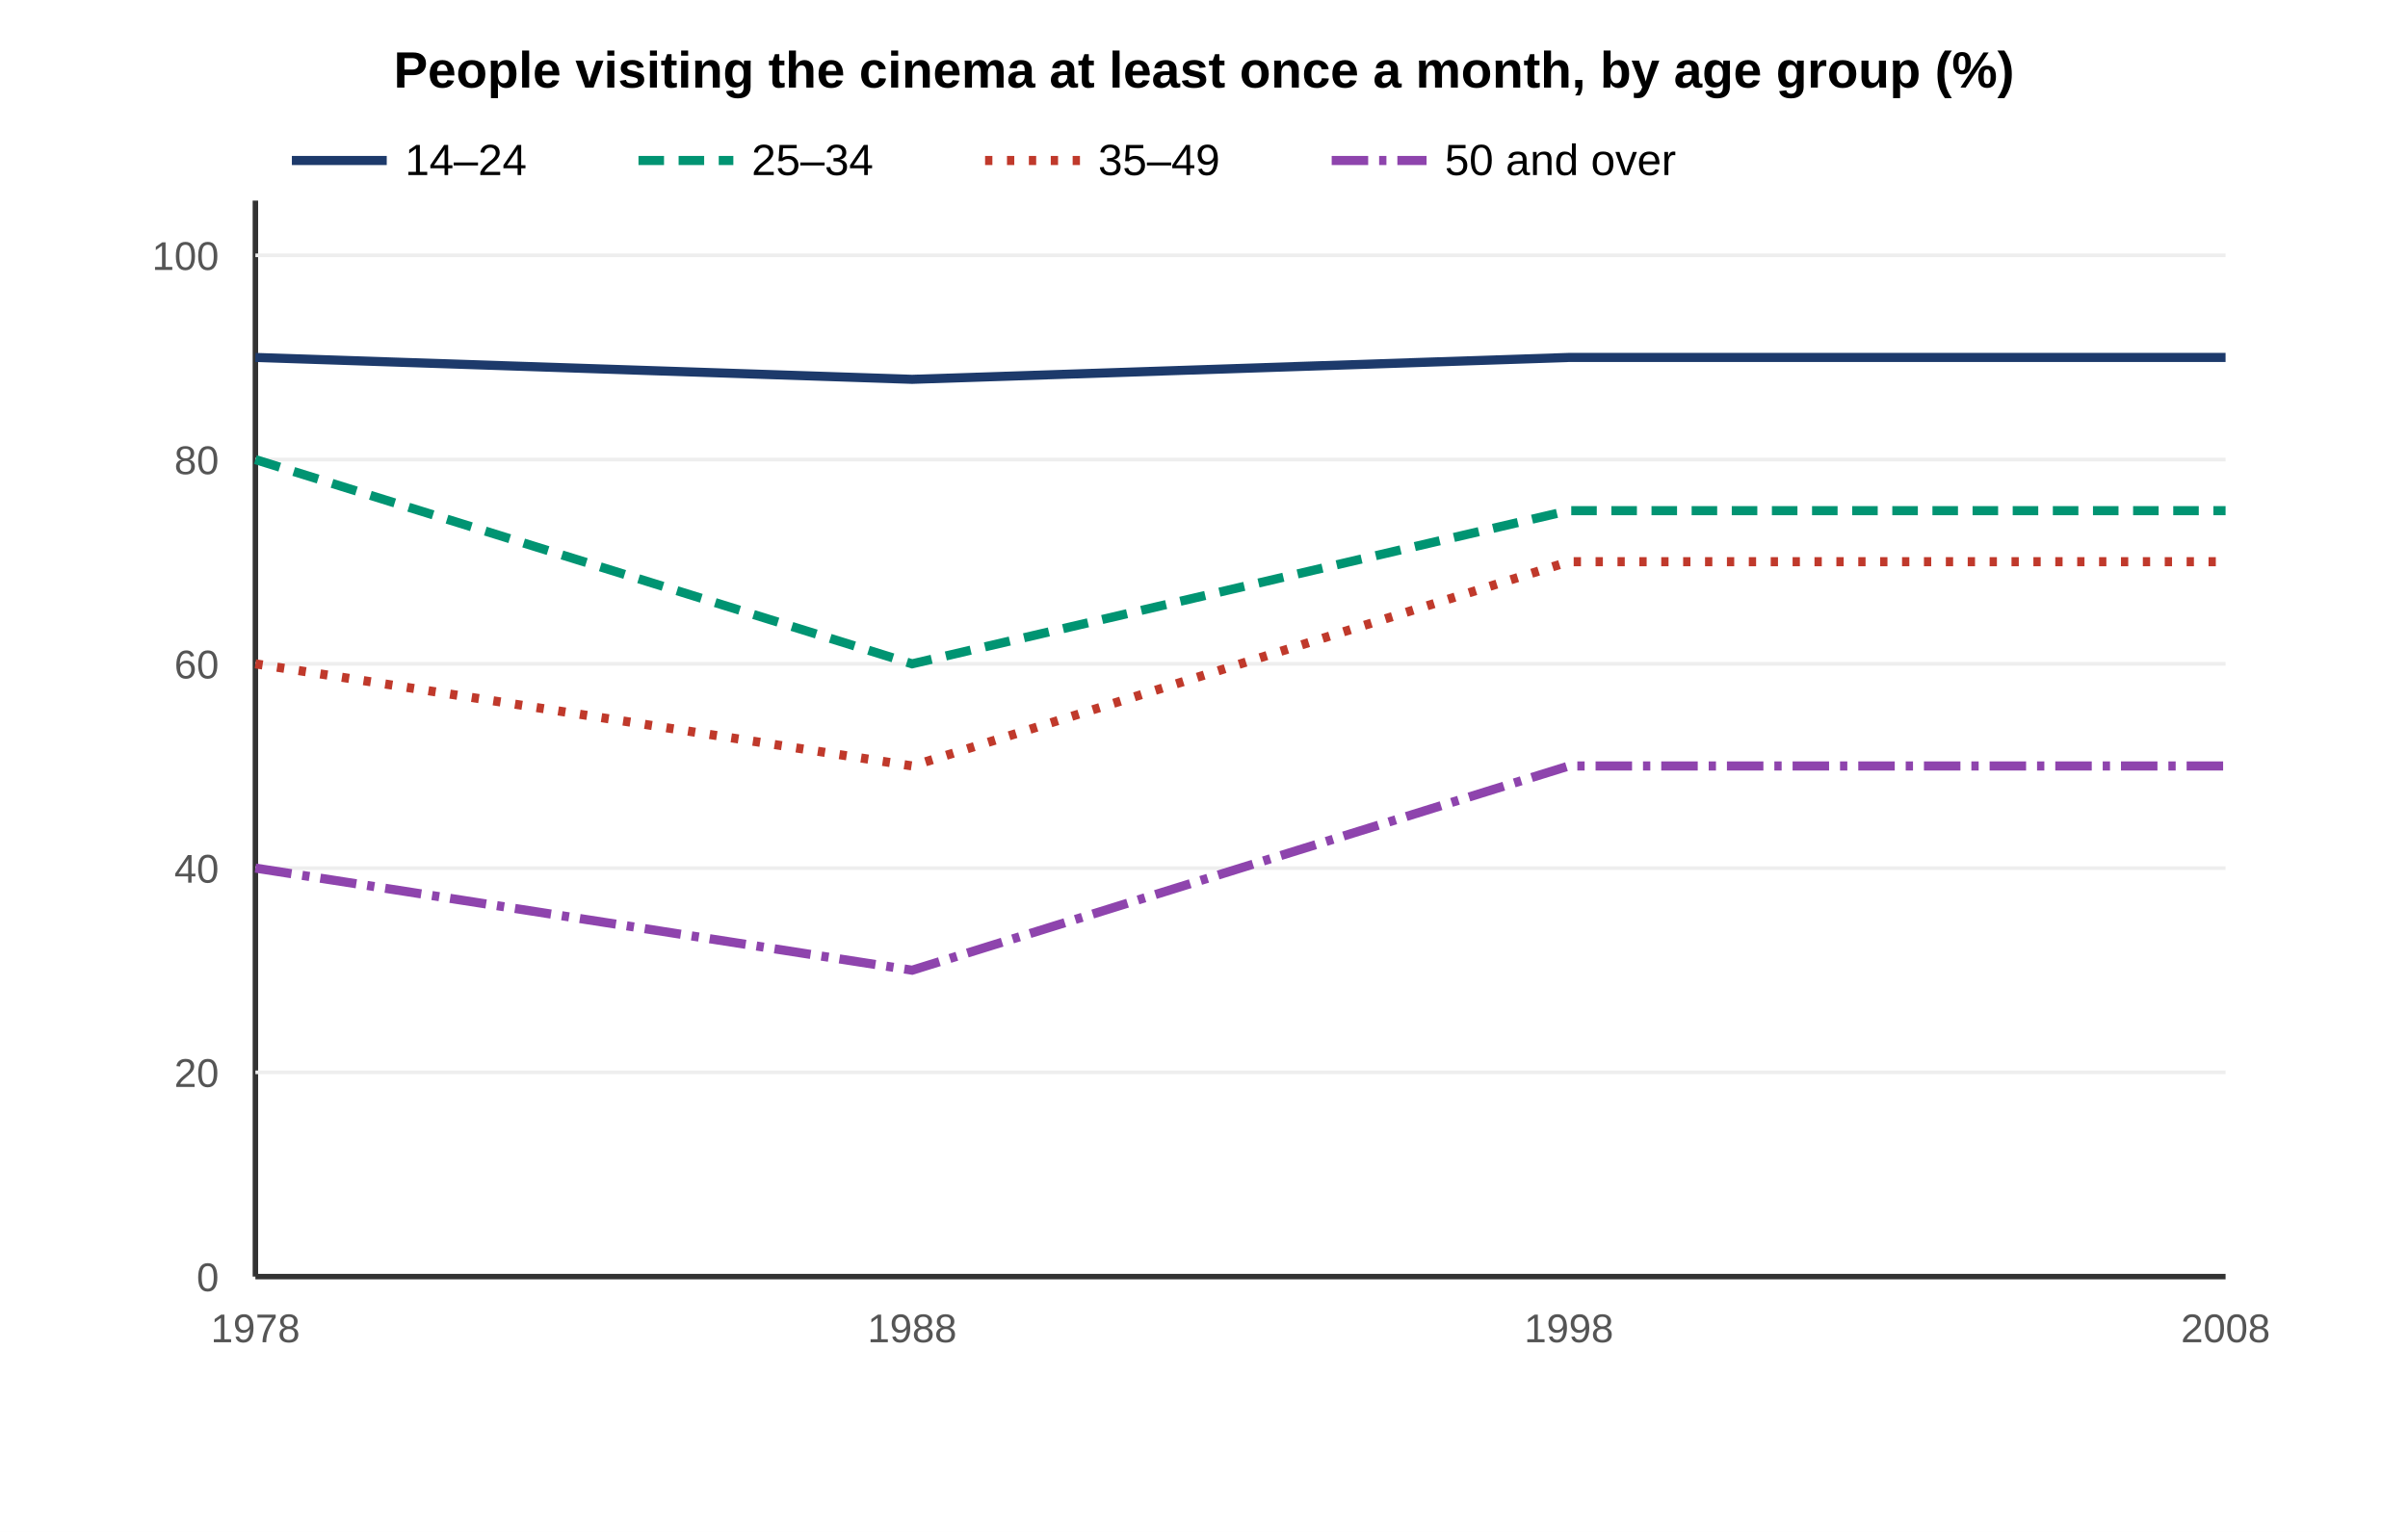
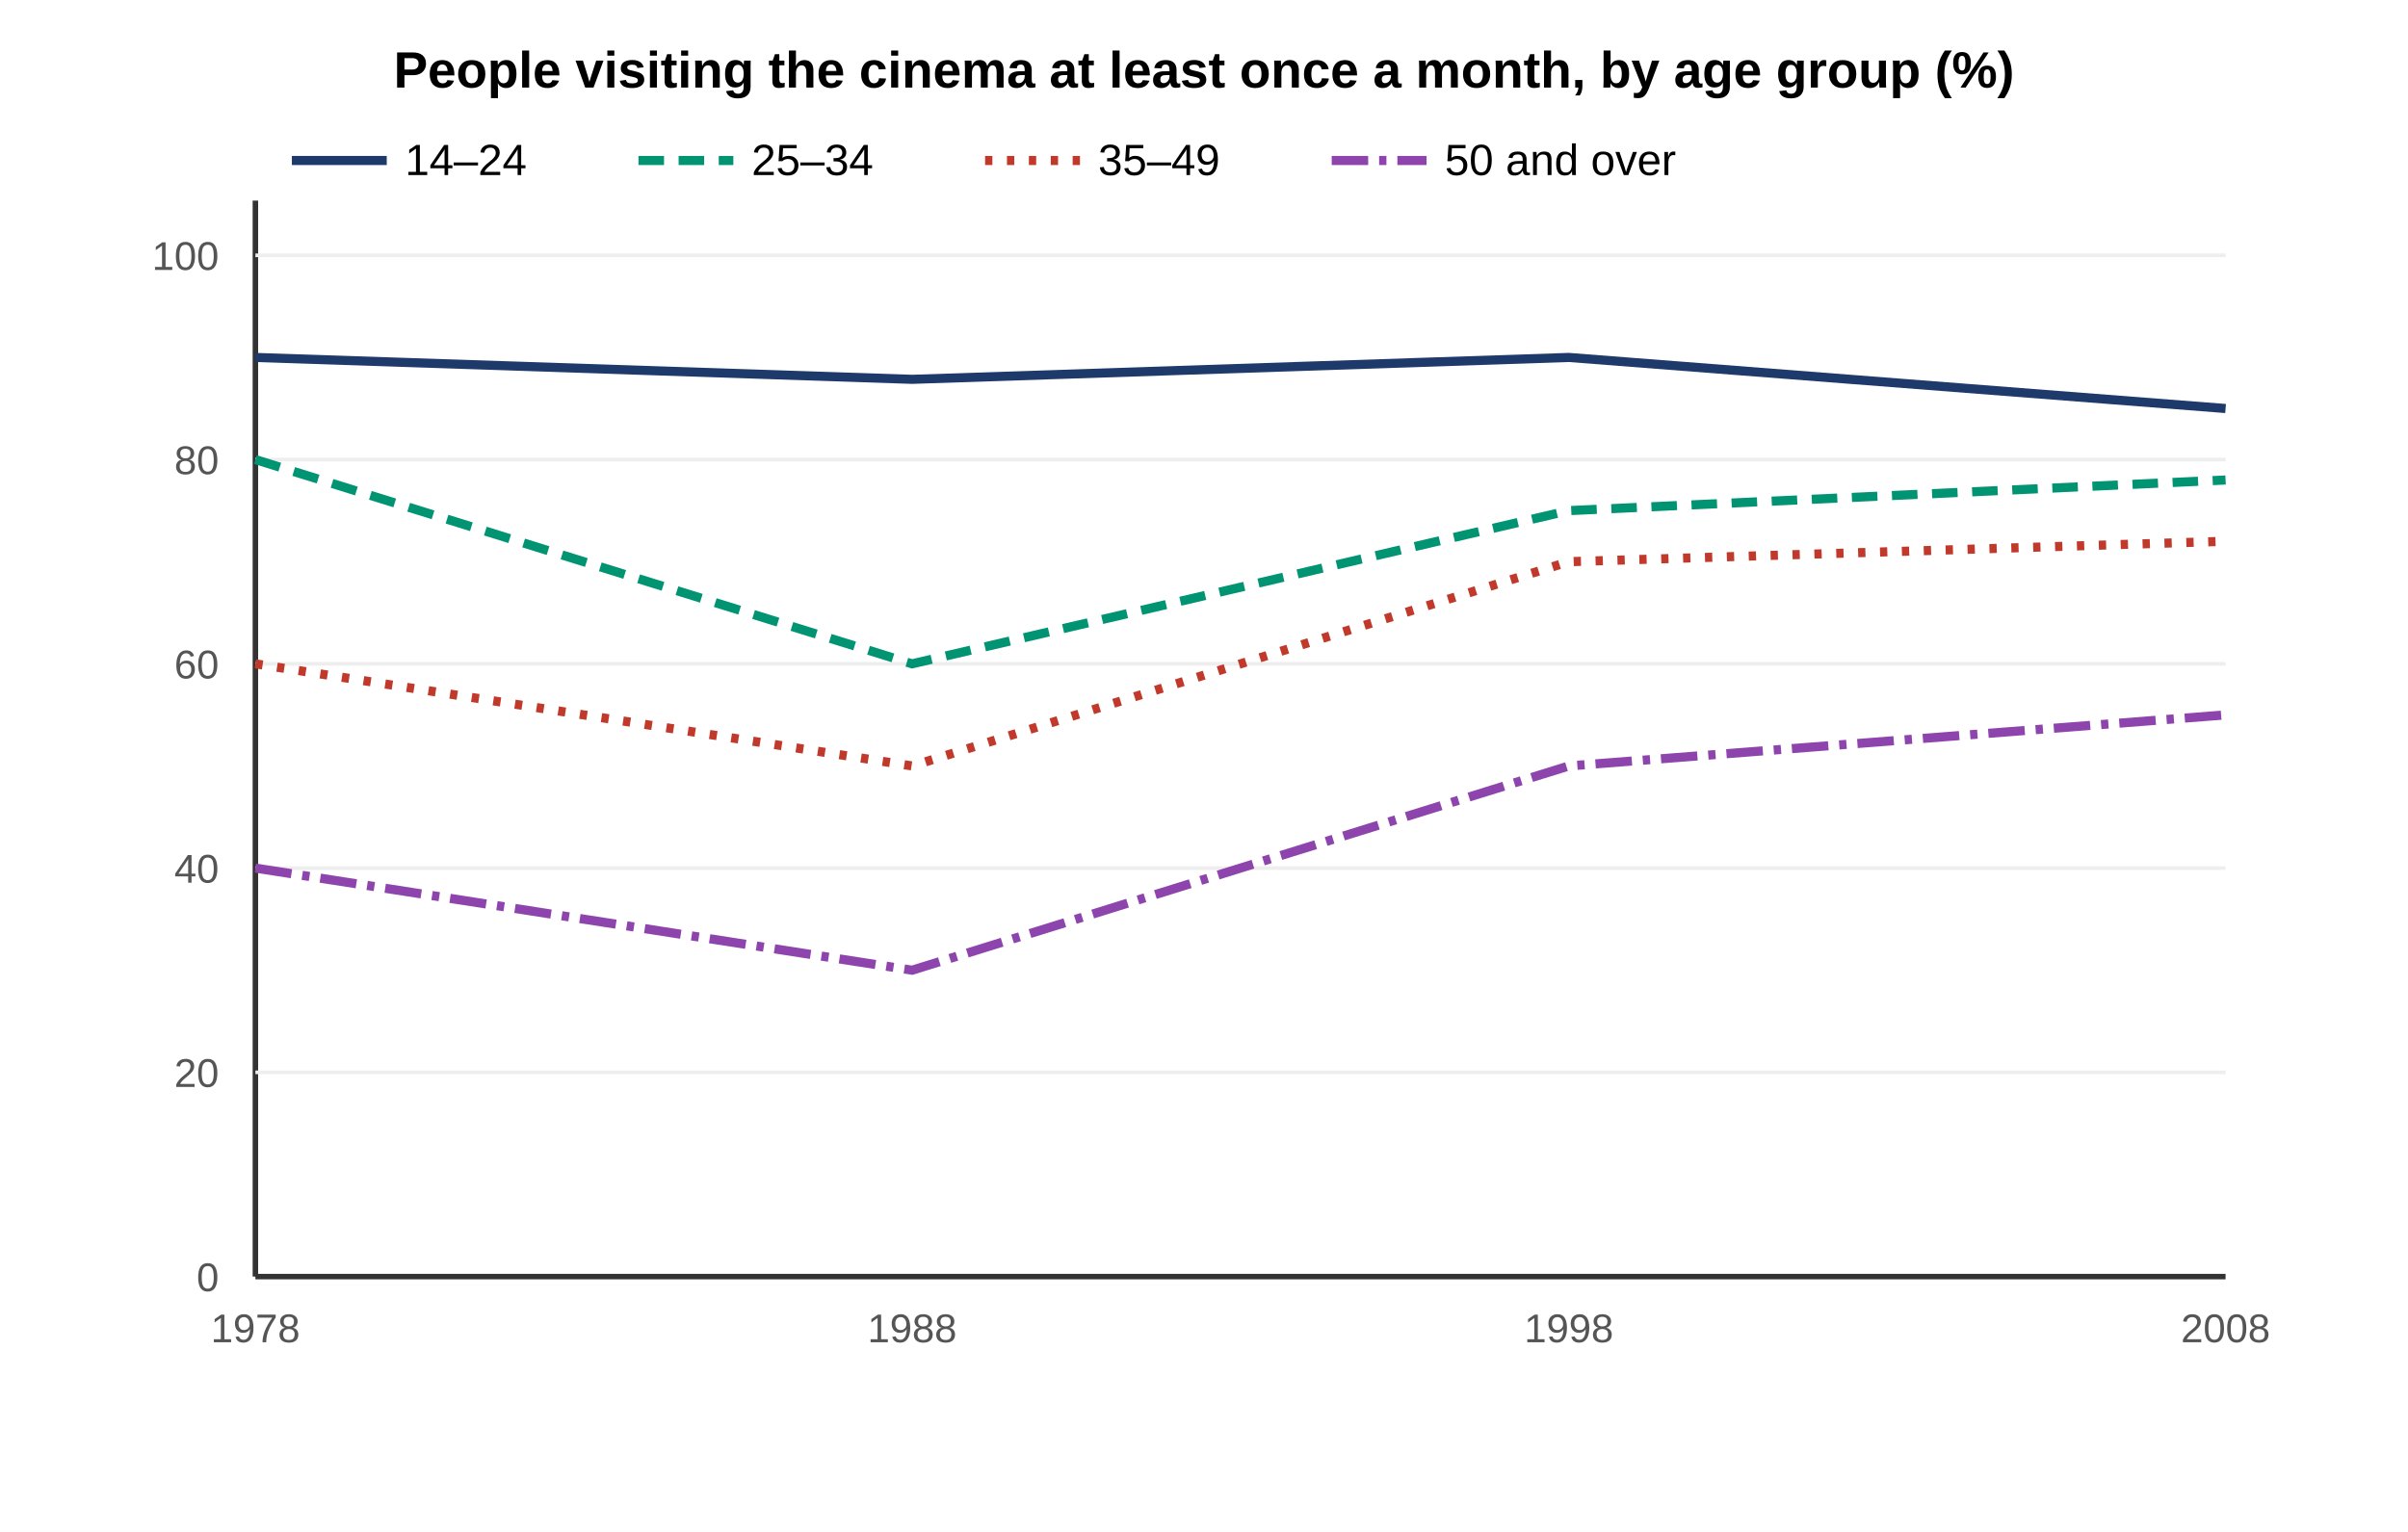
<svg xmlns="http://www.w3.org/2000/svg" viewBox="0 0 660 420" font-family="Arial, sans-serif">
  <rect width="660" height="420" fill="#ffffff" />
  <text x="330" y="24" text-anchor="middle" font-size="14" font-weight="bold" fill="#000">People visiting the cinema at least once a month, by age group (%)</text>
  <line x1="70" y1="350" x2="610" y2="350" stroke="#333" stroke-width="1.5" />
  <line x1="70" y1="350" x2="70" y2="55" stroke="#333" stroke-width="1.5" />
  <g font-size="11" fill="#555">
    <line x1="70" y1="70" x2="610" y2="70" stroke="#eee" />
    <text x="60" y="74" text-anchor="end">100</text>
    <line x1="70" y1="126" x2="610" y2="126" stroke="#eee" />
    <text x="60" y="130" text-anchor="end">80</text>
    <line x1="70" y1="182" x2="610" y2="182" stroke="#eee" />
    <text x="60" y="186" text-anchor="end">60</text>
    <line x1="70" y1="238" x2="610" y2="238" stroke="#eee" />
    <text x="60" y="242" text-anchor="end">40</text>
    <line x1="70" y1="294" x2="610" y2="294" stroke="#eee" />
    <text x="60" y="298" text-anchor="end">20</text>
    <text x="60" y="354" text-anchor="end">0</text>
  </g>
  <g font-size="11" fill="#555" text-anchor="middle">
    <text x="70" y="368">1978</text>
    <text x="250" y="368">1988</text>
    <text x="430" y="368">1998</text>
    <text x="610" y="368">2008</text>
  </g>
-   <polyline points="70,98 250,104 430,98 610,98" fill="none" stroke="#1d3a6b" stroke-width="2.5" />
-   <polyline points="70,126 250,182 430,140 610,140" fill="none" stroke="#009472" stroke-width="2.5" stroke-dasharray="7 4" />
-   <polyline points="70,182 250,210 430,154 610,154" fill="none" stroke="#c0392b" stroke-width="2.5" stroke-dasharray="2 4" />
-   <polyline points="70,238 250,266 430,210 610,210" fill="none" stroke="#8e44ad" stroke-width="2.5" stroke-dasharray="10 3 2 3" />
+   <polyline points="70,98 250,104 430,98 610,112" fill="none" stroke="#1d3a6b" stroke-width="2.5" />
+   <polyline points="70,126 250,182 430,140 610,131.6" fill="none" stroke="#009472" stroke-width="2.5" stroke-dasharray="7 4" />
+   <polyline points="70,182 250,210 430,154 610,148.4" fill="none" stroke="#c0392b" stroke-width="2.5" stroke-dasharray="2 4" />
+   <polyline points="70,238 250,266 430,210 610,196" fill="none" stroke="#8e44ad" stroke-width="2.5" stroke-dasharray="10 3 2 3" />
  <g font-size="12" fill="#000">
    <line x1="80" y1="44" x2="106" y2="44" stroke="#1d3a6b" stroke-width="2.5" />
    <text x="111" y="48">14–24</text>
    <line x1="175" y1="44" x2="201" y2="44" stroke="#009472" stroke-width="2.5" stroke-dasharray="7 4" />
    <text x="206" y="48">25–34</text>
    <line x1="270" y1="44" x2="296" y2="44" stroke="#c0392b" stroke-width="2.5" stroke-dasharray="2 4" />
    <text x="301" y="48">35–49</text>
    <line x1="365" y1="44" x2="391" y2="44" stroke="#8e44ad" stroke-width="2.5" stroke-dasharray="10 3 2 3" />
    <text x="396" y="48">50 and over</text>
  </g>
</svg>
